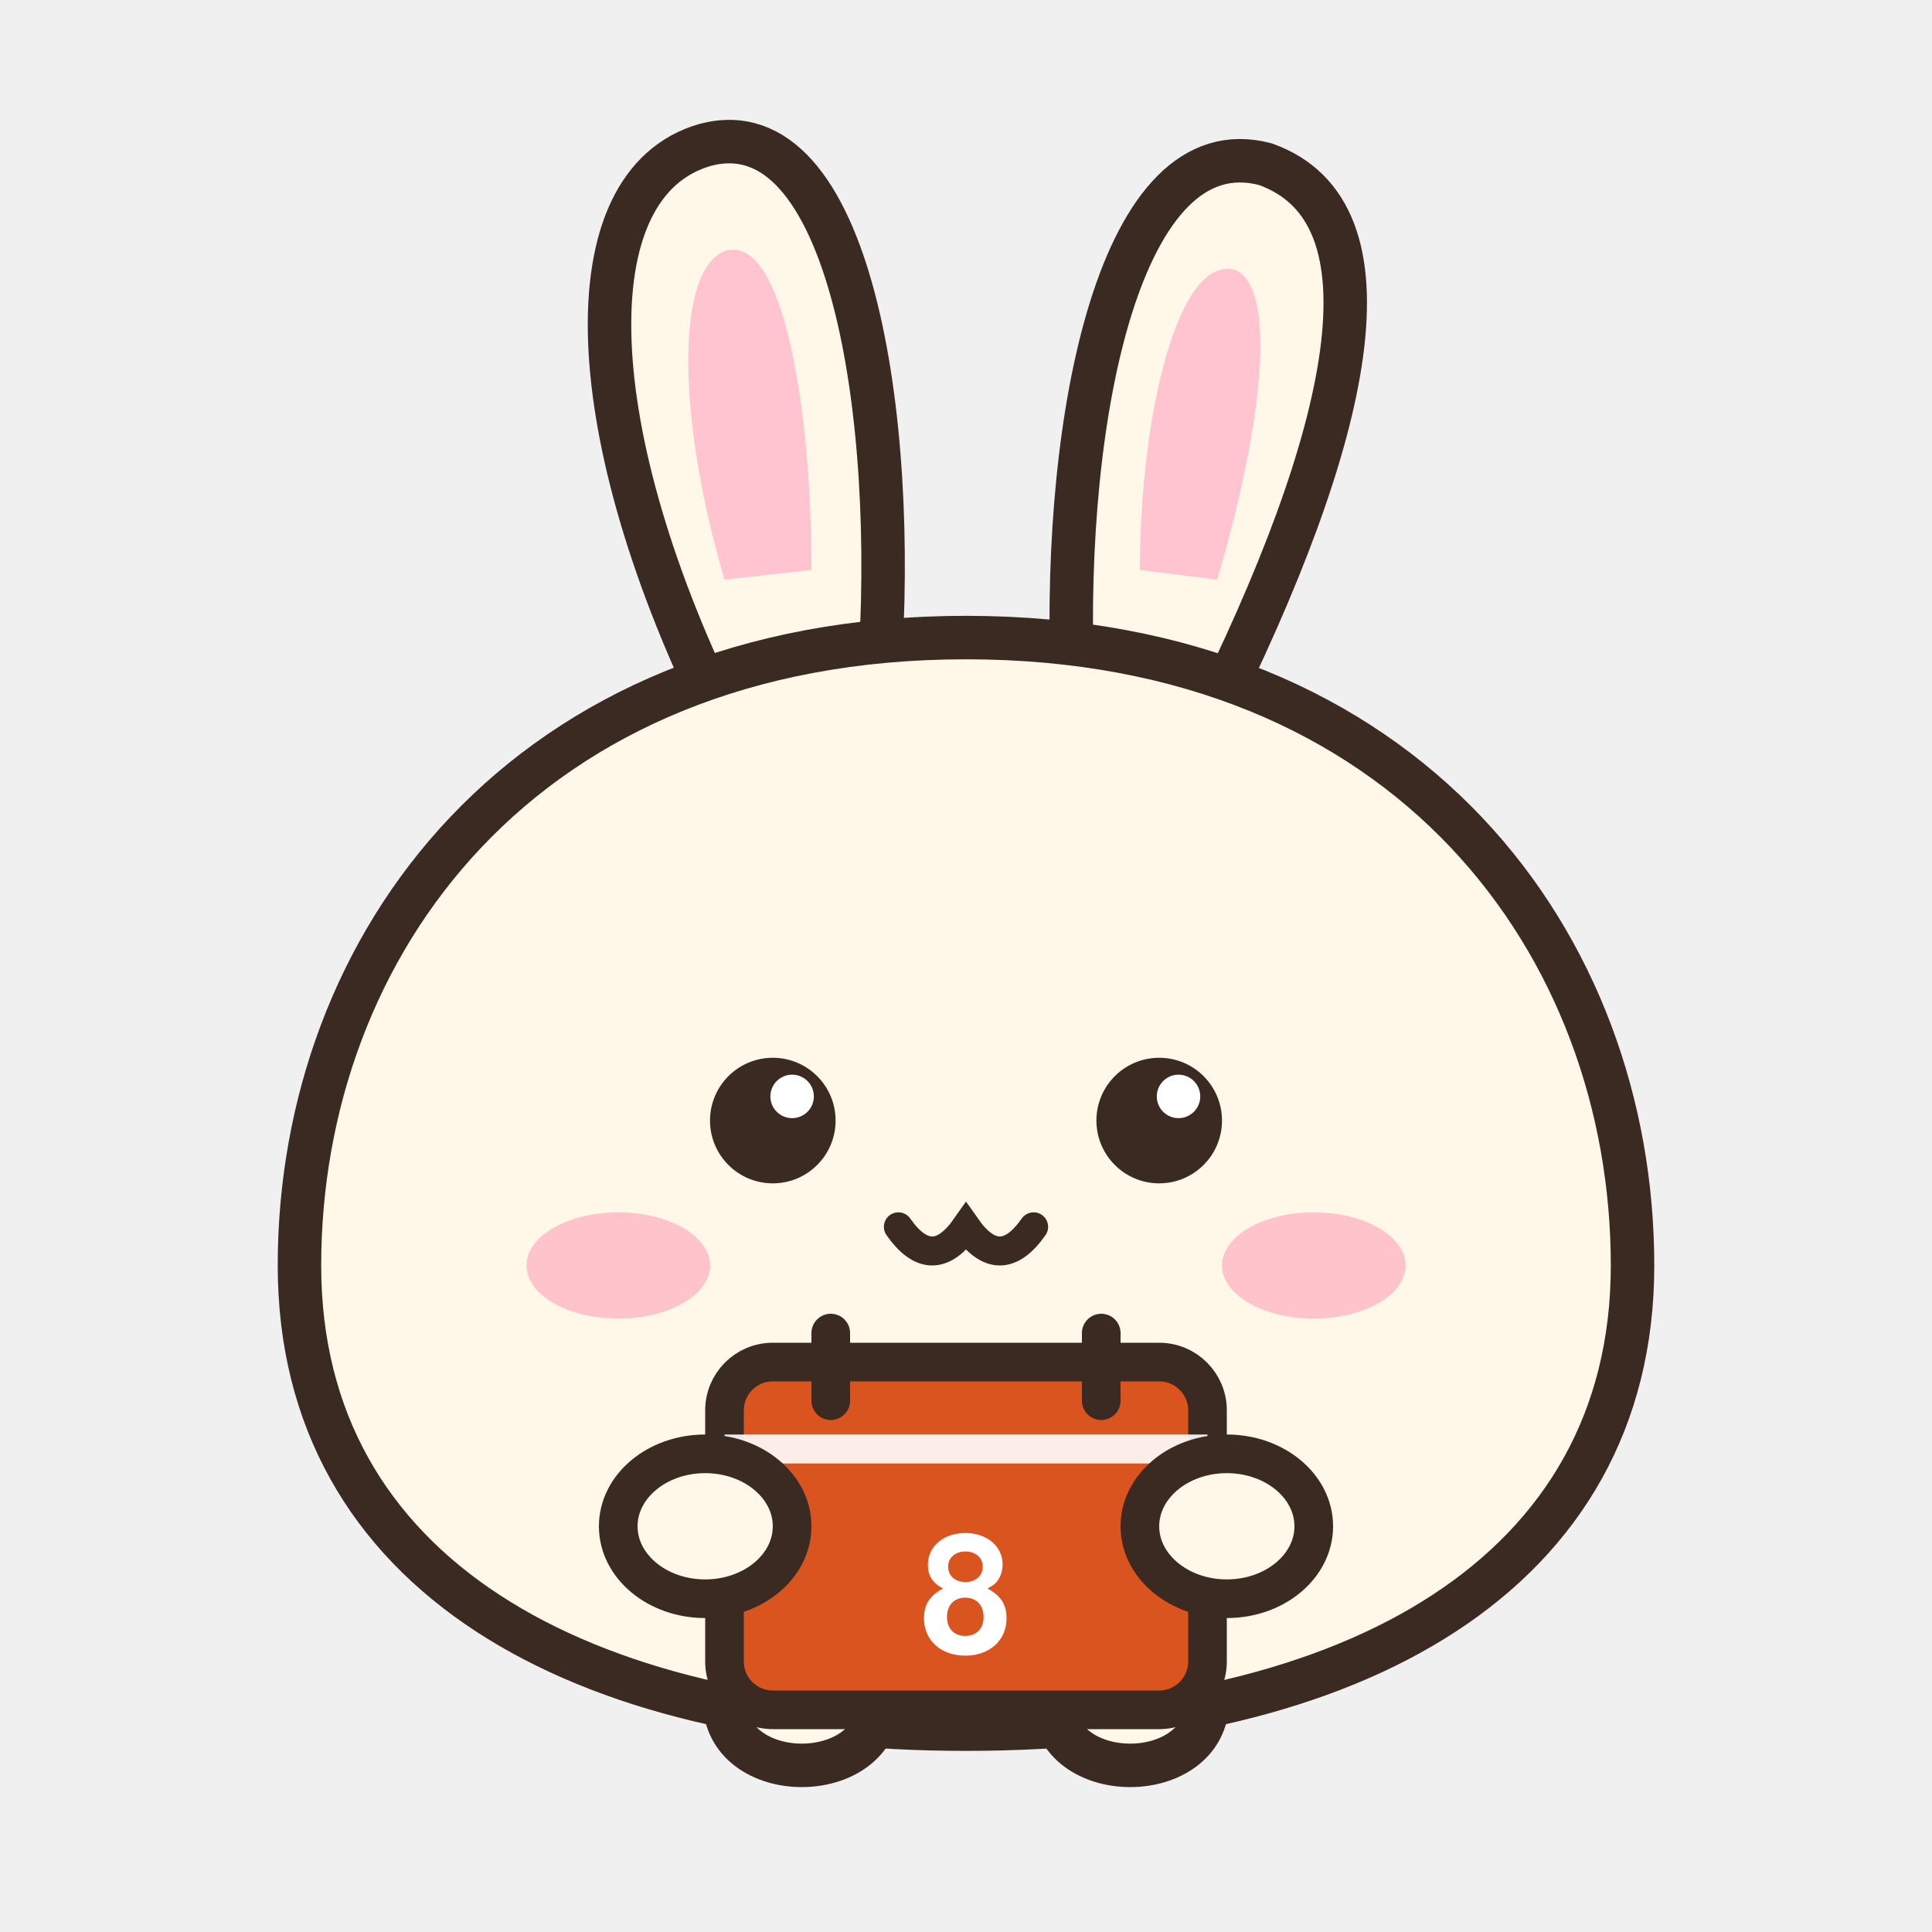
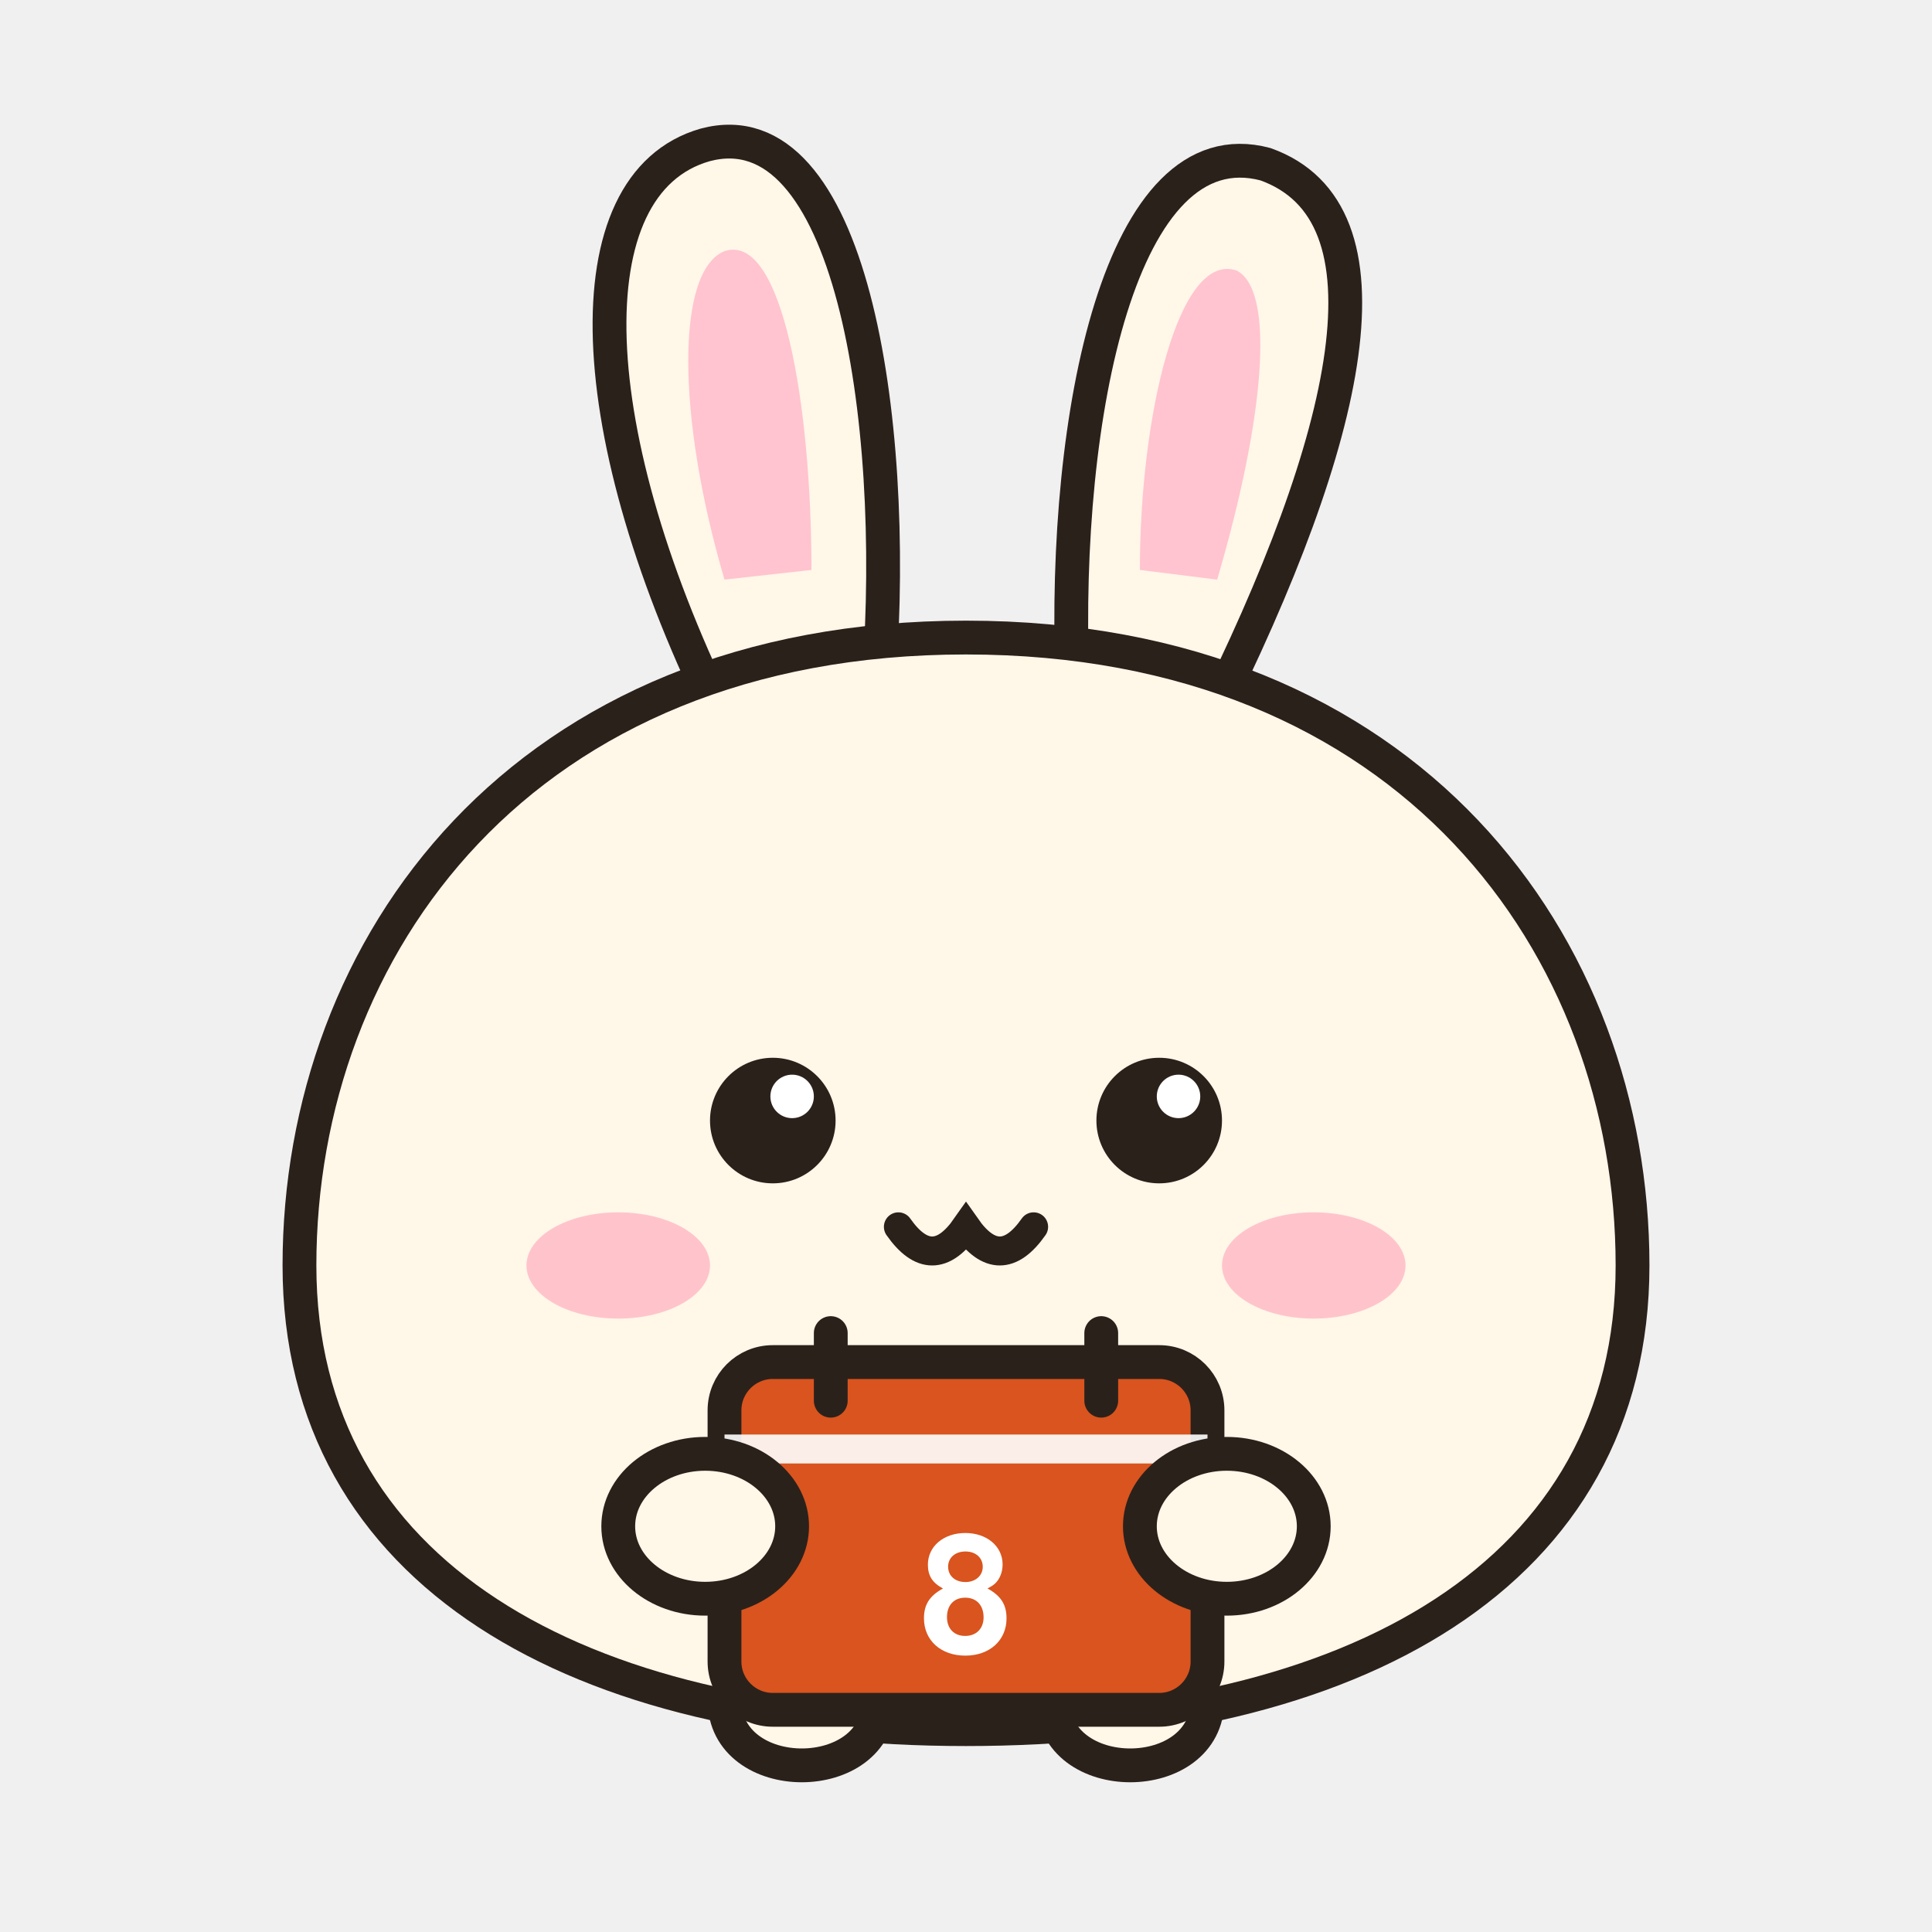
<svg xmlns="http://www.w3.org/2000/svg" viewBox="0 0 400 400">
-   <g stroke="#3B2A22" stroke-width="9" stroke-linecap="round" stroke-linejoin="round">
+   <g stroke="#2B211B" stroke-width="7" stroke-linecap="round" stroke-linejoin="round">
    <path d="M150 150 C120 90 118 38 146 30 C176 22 186 86 182 140" fill="#FFF7E8" />
    <path d="M250 150 C280 90 290 44 262 34 C232 26 220 86 222 140" fill="#FFF7E8" />
    <path d="M150 120 C140 86 140 56 150 52 C162 48 168 84 168 118" fill="#FFC4CF" stroke="none" />
    <path d="M252 120 C262 86 264 60 256 56 C244 52 236 86 236 118" fill="#FFC4CF" stroke="none" />
    <path d="M200 132 C292 132 338 196 338 262 C338 326 280 358 200 358 C120 358 62 326 62 262 C62 196 108 132 200 132 Z" fill="#FFF7E8" />
    <path d="M150 352 C150 370 182 370 182 352" fill="#FFF7E8" />
    <path d="M218 352 C218 370 250 370 250 352" fill="#FFF7E8" />
  </g>
-   <circle cx="160" cy="232" r="13" fill="#3B2A22" />
+   <circle cx="160" cy="232" r="13" fill="#2B211B" />
  <circle cx="164" cy="227" r="4.5" fill="#fff" />
-   <circle cx="240" cy="232" r="13" fill="#3B2A22" />
+   <circle cx="240" cy="232" r="13" fill="#2B211B" />
  <circle cx="244" cy="227" r="4.5" fill="#fff" />
  <ellipse cx="128" cy="262" rx="19" ry="11" fill="#FFB3C1" opacity=".75" />
  <ellipse cx="272" cy="262" rx="19" ry="11" fill="#FFB3C1" opacity=".75" />
-   <path d="M186 254 Q193 264 200 254 Q207 264 214 254" fill="none" stroke="#3B2A22" stroke-width="6" stroke-linecap="round" />
-   <g stroke="#3B2A22" stroke-width="8" stroke-linejoin="round">
+   <path d="M186 254 Q193 264 200 254 Q207 264 214 254" fill="none" stroke="#2B211B" stroke-width="6" stroke-linecap="round" />
+   <g stroke="#2B211B" stroke-width="7" stroke-linejoin="round">
    <rect x="150" y="282" width="100" height="72" rx="10" fill="#D9541E" />
    <path d="M150 300 H250" stroke="#fff" stroke-width="6" opacity=".9" />
    <path d="M172 276 V290 M228 276 V290" stroke-linecap="round" />
  </g>
  <text x="200" y="342" text-anchor="middle" font-family="Anuphan, Helvetica, Arial, sans-serif" font-weight="600" font-size="34" fill="#fff">8</text>
-   <g stroke="#3B2A22" stroke-width="8" fill="#FFF7E8">
+   <g stroke="#2B211B" stroke-width="7" fill="#FFF7E8">
    <ellipse cx="146" cy="316" rx="18" ry="15" />
    <ellipse cx="254" cy="316" rx="18" ry="15" />
  </g>
</svg>
